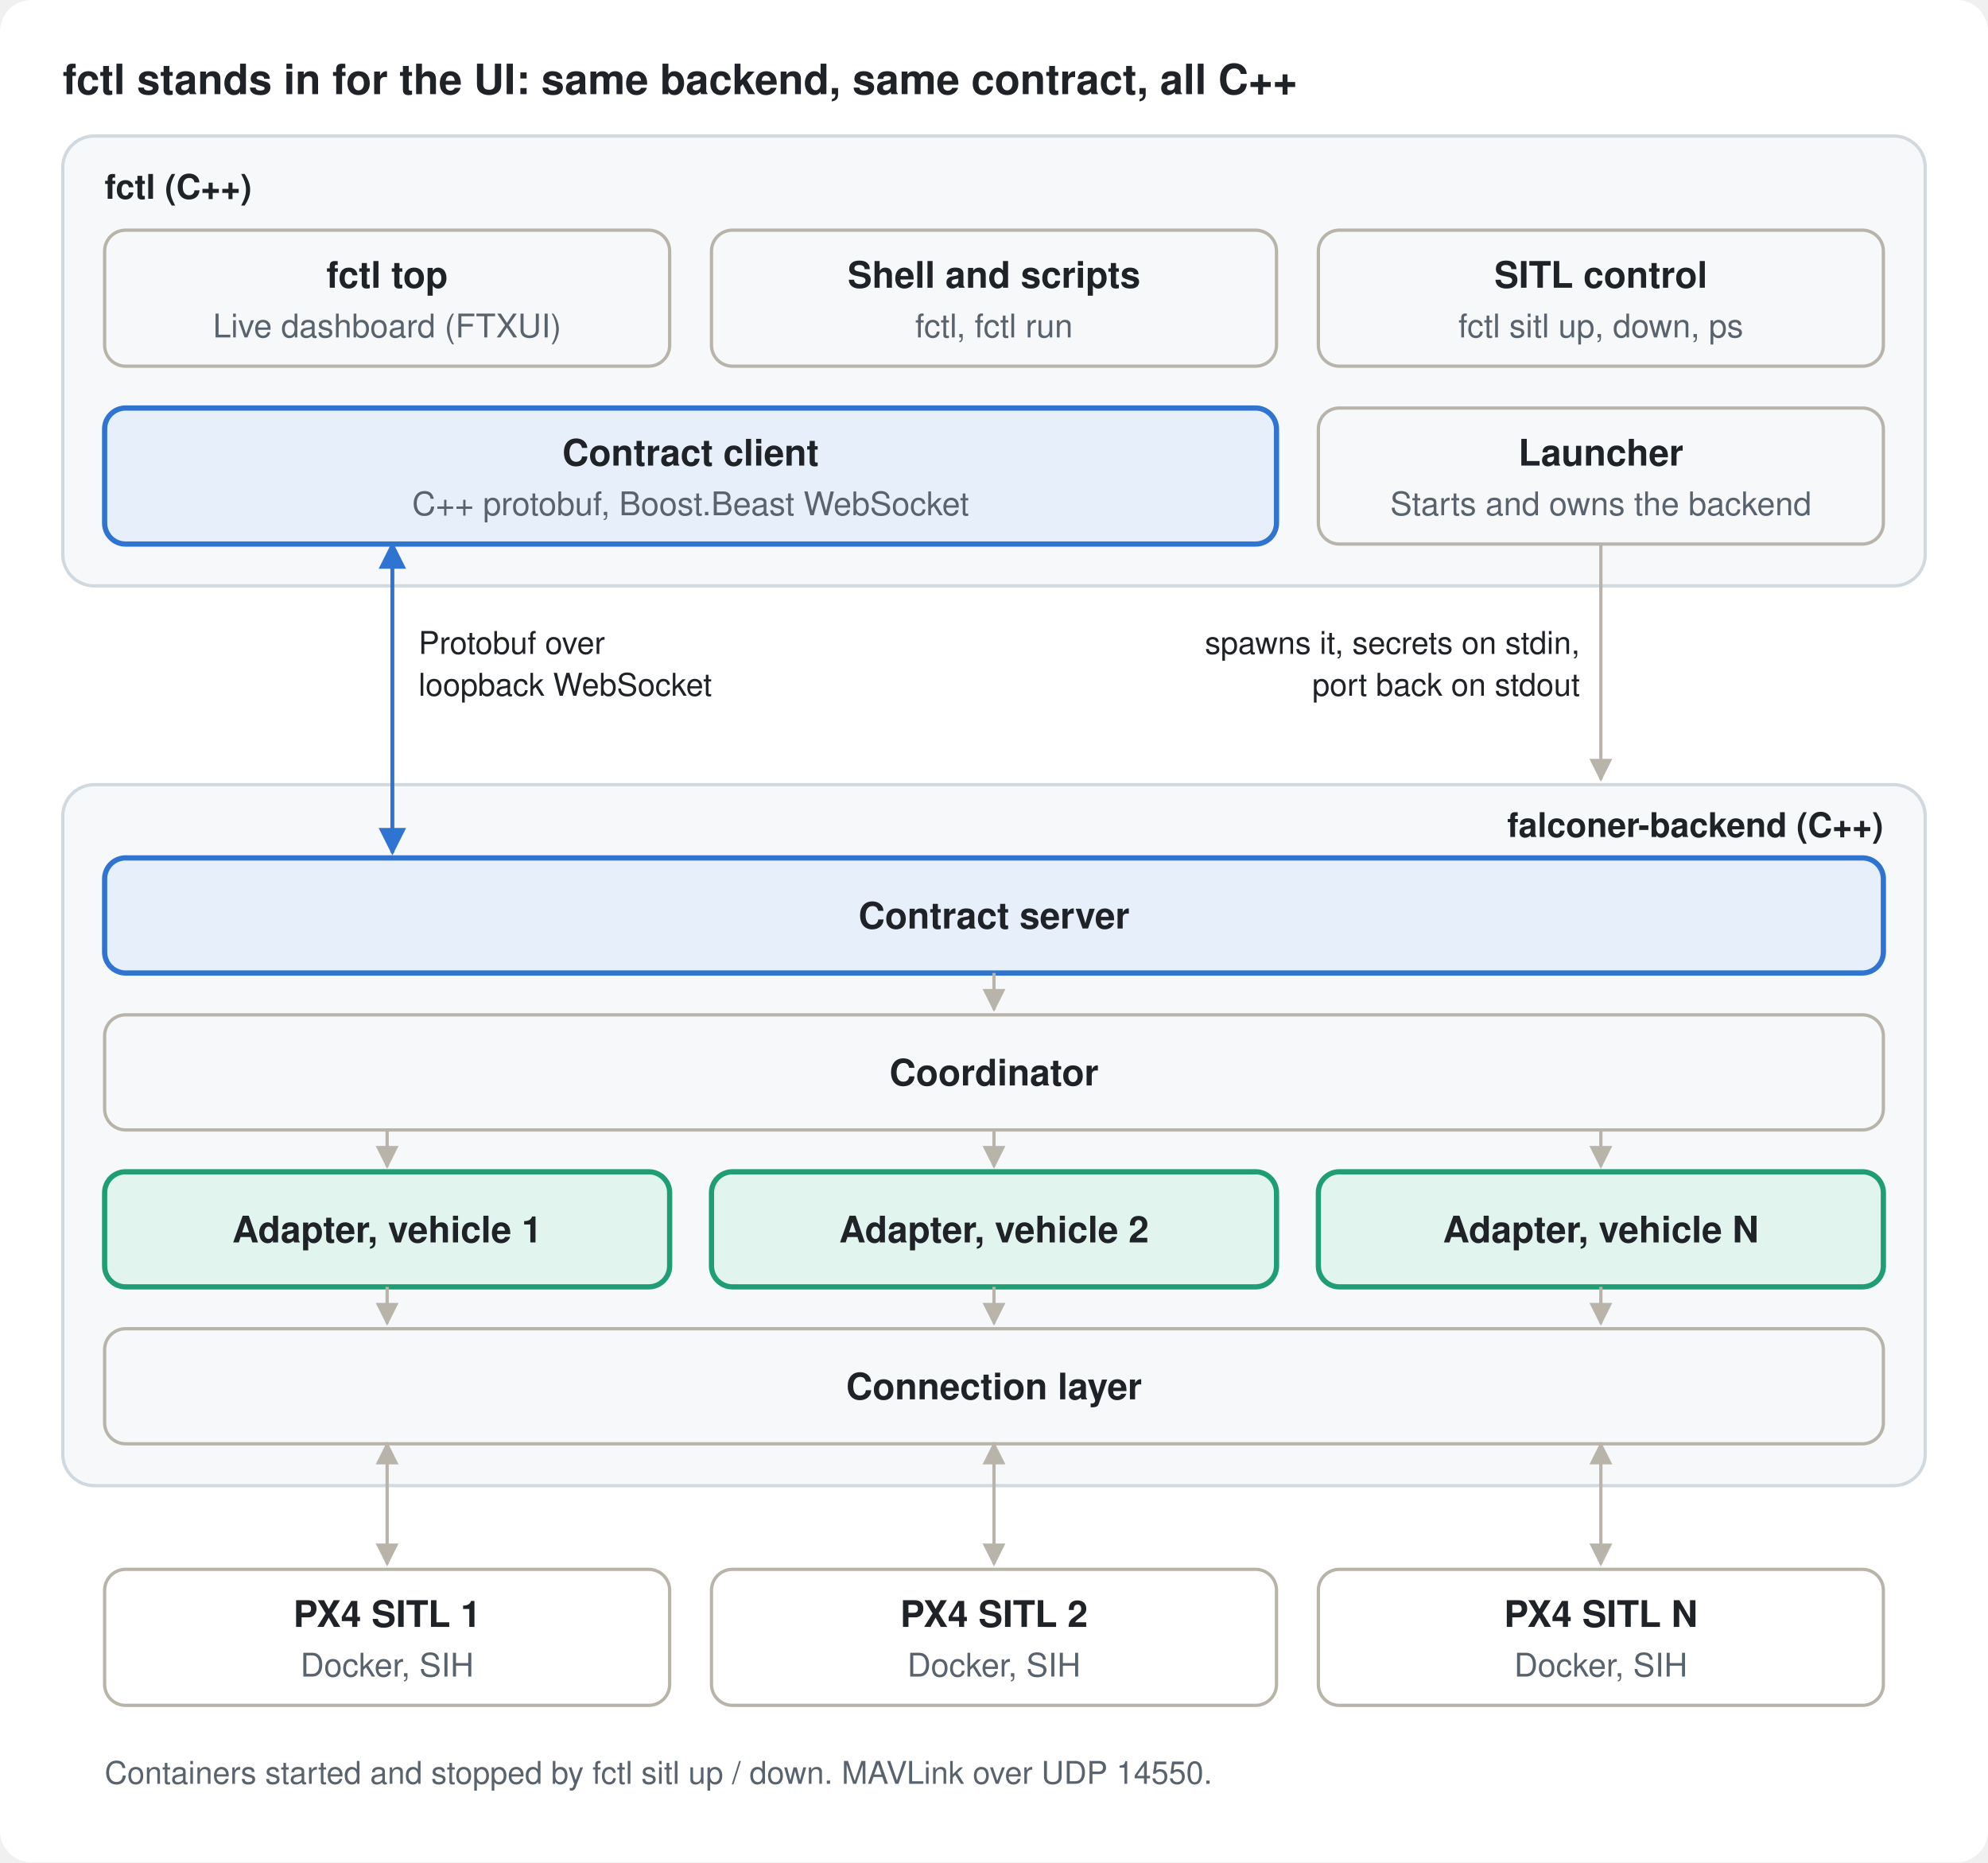
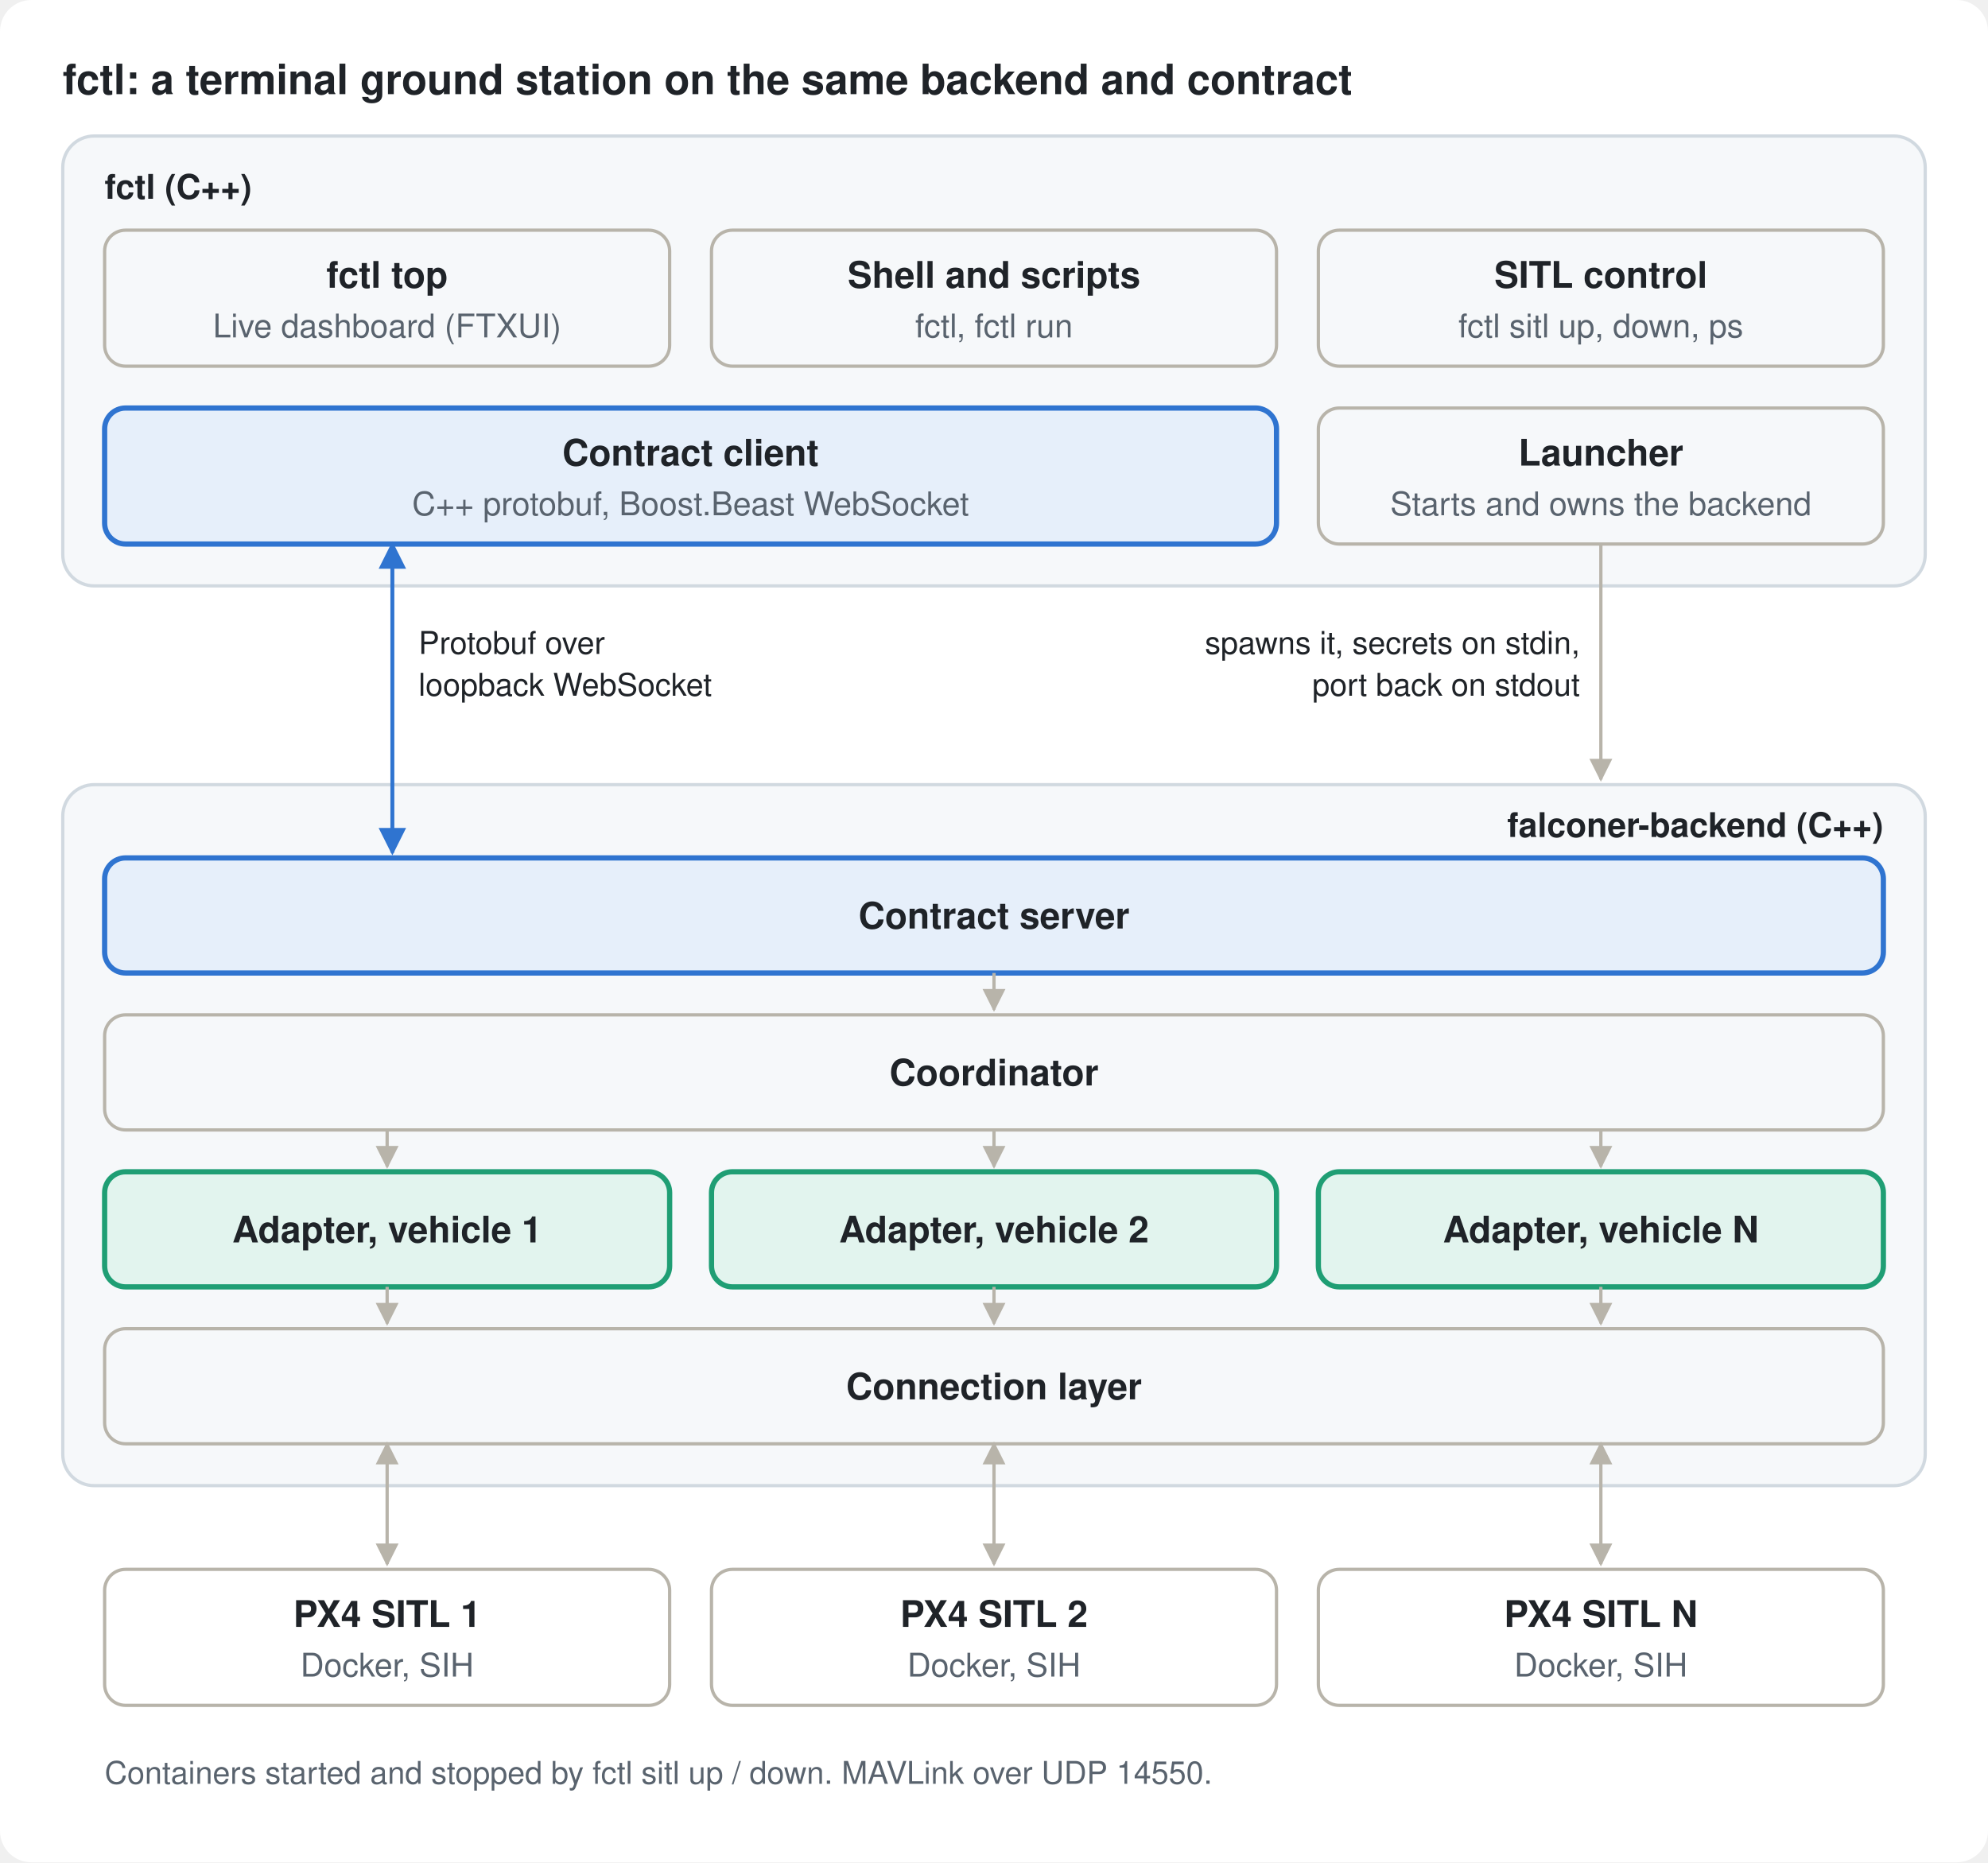
- <svg xmlns="http://www.w3.org/2000/svg" viewBox="0 0 760 712" width="760" height="712" role="img" aria-label="fctl: an all C++ client of the same backend and contract">
+ <svg xmlns="http://www.w3.org/2000/svg" viewBox="0 0 760 712" width="760" height="712" role="img" aria-label="fctl: a terminal ground control station on the same backend and contract as the Falconer app">
  <style>
    .bg { fill: #ffffff; }
    .ink { fill: #1f2328; }
    .quiet { fill: #59636e; }
    .box { fill: none; stroke: #b8b4aa; stroke-width: 1.25; }
    .group { fill: #f6f8fa; stroke: #d1d9e0; stroke-width: 1.25; }
    .proto { fill: #e6effa; stroke: #2f74d0; stroke-width: 2; }
    .video { fill: #fdebe4; stroke: #e5612b; stroke-width: 2; }
    .pervehicle { fill: #e2f4ee; stroke: #1f9e74; stroke-width: 2; }
    .planned { stroke-dasharray: 6 4; }
    .edge { fill: none; stroke: #b8b4aa; stroke-width: 1.25; }
    .edge-proto { fill: none; stroke: #2f74d0; stroke-width: 1.5; }
    .arrowhead-proto { fill: #2f74d0; }
    .arrowhead { fill: #b8b4aa; }
    .split { stroke: #1f9e74; stroke-width: 1.5; stroke-dasharray: 6 5; }
    text { font-family: -apple-system, BlinkMacSystemFont, "Segoe UI", Helvetica, Arial, sans-serif; }
    .title { font-size: 16px; font-weight: 600; }
    .name { font-size: 14px; font-weight: 600; }
    .sub { font-size: 12.5px; }
    .label { font-size: 13px; font-weight: 600; }
    .note { font-size: 12px; }
    @media (prefers-color-scheme: dark) {
      .bg { fill: #0d1117; }
      .ink { fill: #e6edf3; }
      .quiet { fill: #9198a1; }
      .group { fill: #151b23; stroke: #3d444d; }
      .box, .edge { stroke: #5a5f66; }
      .arrowhead { fill: #5a5f66; }
      .edge-proto { stroke: #4c8fe8; }
      .arrowhead-proto { fill: #4c8fe8; }
      .proto { fill: #12243d; stroke: #4c8fe8; }
      .video { fill: #3a1d12; stroke: #f0794a; }
      .pervehicle { fill: #0f2e24; stroke: #35b88b; }
      .split { stroke: #35b88b; }
    }
  </style>
  <defs>
    <marker id="arrow" viewBox="0 0 10 10" refX="9" refY="5" markerWidth="7" markerHeight="7" orient="auto-start-reverse">
      <path d="M0 0L10 5L0 10z" class="arrowhead" />
    </marker>
    <marker id="arrow-proto" viewBox="0 0 10 10" refX="9" refY="5" markerWidth="7" markerHeight="7" orient="auto-start-reverse">
      <path d="M0 0L10 5L0 10z" class="arrowhead-proto" />
    </marker>
  </defs>
  <rect class="bg" x="0" y="0" width="760" height="712" rx="12" />
-   <text class="title ink" x="24" y="36">fctl stands in for the UI: same backend, same contract, all C++</text>
+   <text class="title ink" x="24" y="36">fctl: a terminal ground station on the same backend and contract</text>
  <rect class="group" x="24" y="52" width="712" height="172" rx="12" />
  <text class="label ink" x="40" y="76">fctl (C++)</text>
  <rect class="box" x="40" y="88" width="216" height="52" rx="8" />
  <text class="name ink" x="148" y="110" text-anchor="middle">fctl top</text>
  <text class="sub quiet" x="148" y="129" text-anchor="middle">Live dashboard (FTXUI)</text>
  <rect class="box" x="272" y="88" width="216" height="52" rx="8" />
  <text class="name ink" x="380" y="110" text-anchor="middle">Shell and scripts</text>
  <text class="sub quiet" x="380" y="129" text-anchor="middle">fctl, fctl run</text>
  <rect class="box" x="504" y="88" width="216" height="52" rx="8" />
  <text class="name ink" x="612" y="110" text-anchor="middle">SITL control</text>
  <text class="sub quiet" x="612" y="129" text-anchor="middle">fctl sitl up, down, ps</text>
  <rect class="proto" x="40" y="156" width="448" height="52" rx="8" />
  <text class="name ink" x="264" y="178" text-anchor="middle">Contract client</text>
  <text class="sub quiet" x="264" y="197" text-anchor="middle">C++ protobuf, Boost.Beast WebSocket</text>
  <rect class="box" x="504" y="156" width="216" height="52" rx="8" />
  <text class="name ink" x="612" y="178" text-anchor="middle">Launcher</text>
  <text class="sub quiet" x="612" y="197" text-anchor="middle">Starts and owns the backend</text>
  <rect class="group" x="24" y="300" width="712" height="268" rx="12" />
  <text class="label ink" x="720" y="320" text-anchor="end">falconer-backend (C++)</text>
  <path class="edge-proto" d="M150 208V326" marker-start="url(#arrow-proto)" marker-end="url(#arrow-proto)" />
  <text class="note ink" x="160" y="250">Protobuf over</text>
  <text class="note ink" x="160" y="266">loopback WebSocket</text>
  <path class="edge" d="M612 208V298" marker-end="url(#arrow)" />
  <text class="note ink" x="604" y="250" text-anchor="end">spawns it, secrets on stdin,</text>
  <text class="note ink" x="604" y="266" text-anchor="end">port back on stdout</text>
  <rect class="proto" x="40" y="328" width="680" height="44" rx="8" />
  <text class="name ink" x="380" y="355" text-anchor="middle">Contract server</text>
  <rect class="box" x="40" y="388" width="680" height="44" rx="8" />
  <text class="name ink" x="380" y="415" text-anchor="middle">Coordinator</text>
  <rect class="pervehicle" x="40" y="448" width="216" height="44" rx="8" />
  <text class="name ink" x="148" y="475" text-anchor="middle">Adapter, vehicle 1</text>
  <rect class="pervehicle" x="272" y="448" width="216" height="44" rx="8" />
  <text class="name ink" x="380" y="475" text-anchor="middle">Adapter, vehicle 2</text>
  <rect class="pervehicle" x="504" y="448" width="216" height="44" rx="8" />
  <text class="name ink" x="612" y="475" text-anchor="middle">Adapter, vehicle N</text>
  <rect class="box" x="40" y="508" width="680" height="44" rx="8" />
  <text class="name ink" x="380" y="535" text-anchor="middle">Connection layer</text>
  <rect class="box" x="40" y="600" width="216" height="52" rx="8" />
  <text class="name ink" x="148" y="622" text-anchor="middle">PX4 SITL 1</text>
  <text class="sub quiet" x="148" y="641" text-anchor="middle">Docker, SIH</text>
  <rect class="box" x="272" y="600" width="216" height="52" rx="8" />
  <text class="name ink" x="380" y="622" text-anchor="middle">PX4 SITL 2</text>
  <text class="sub quiet" x="380" y="641" text-anchor="middle">Docker, SIH</text>
  <rect class="box" x="504" y="600" width="216" height="52" rx="8" />
  <text class="name ink" x="612" y="622" text-anchor="middle">PX4 SITL N</text>
  <text class="sub quiet" x="612" y="641" text-anchor="middle">Docker, SIH</text>
  <text class="note quiet" x="40" y="682">Containers started and stopped by fctl sitl up / down. MAVLink over UDP 14550.</text>
  <g class="edge">
    <path d="M380 372V386" marker-end="url(#arrow)" />
    <path d="M148 432V446" marker-end="url(#arrow)" />
    <path d="M380 432V446" marker-end="url(#arrow)" />
    <path d="M612 432V446" marker-end="url(#arrow)" />
    <path d="M148 492V506" marker-end="url(#arrow)" />
    <path d="M380 492V506" marker-end="url(#arrow)" />
    <path d="M612 492V506" marker-end="url(#arrow)" />
    <path d="M148 552V598" marker-start="url(#arrow)" marker-end="url(#arrow)" />
    <path d="M380 552V598" marker-start="url(#arrow)" marker-end="url(#arrow)" />
    <path d="M612 552V598" marker-start="url(#arrow)" marker-end="url(#arrow)" />
  </g>
</svg>
